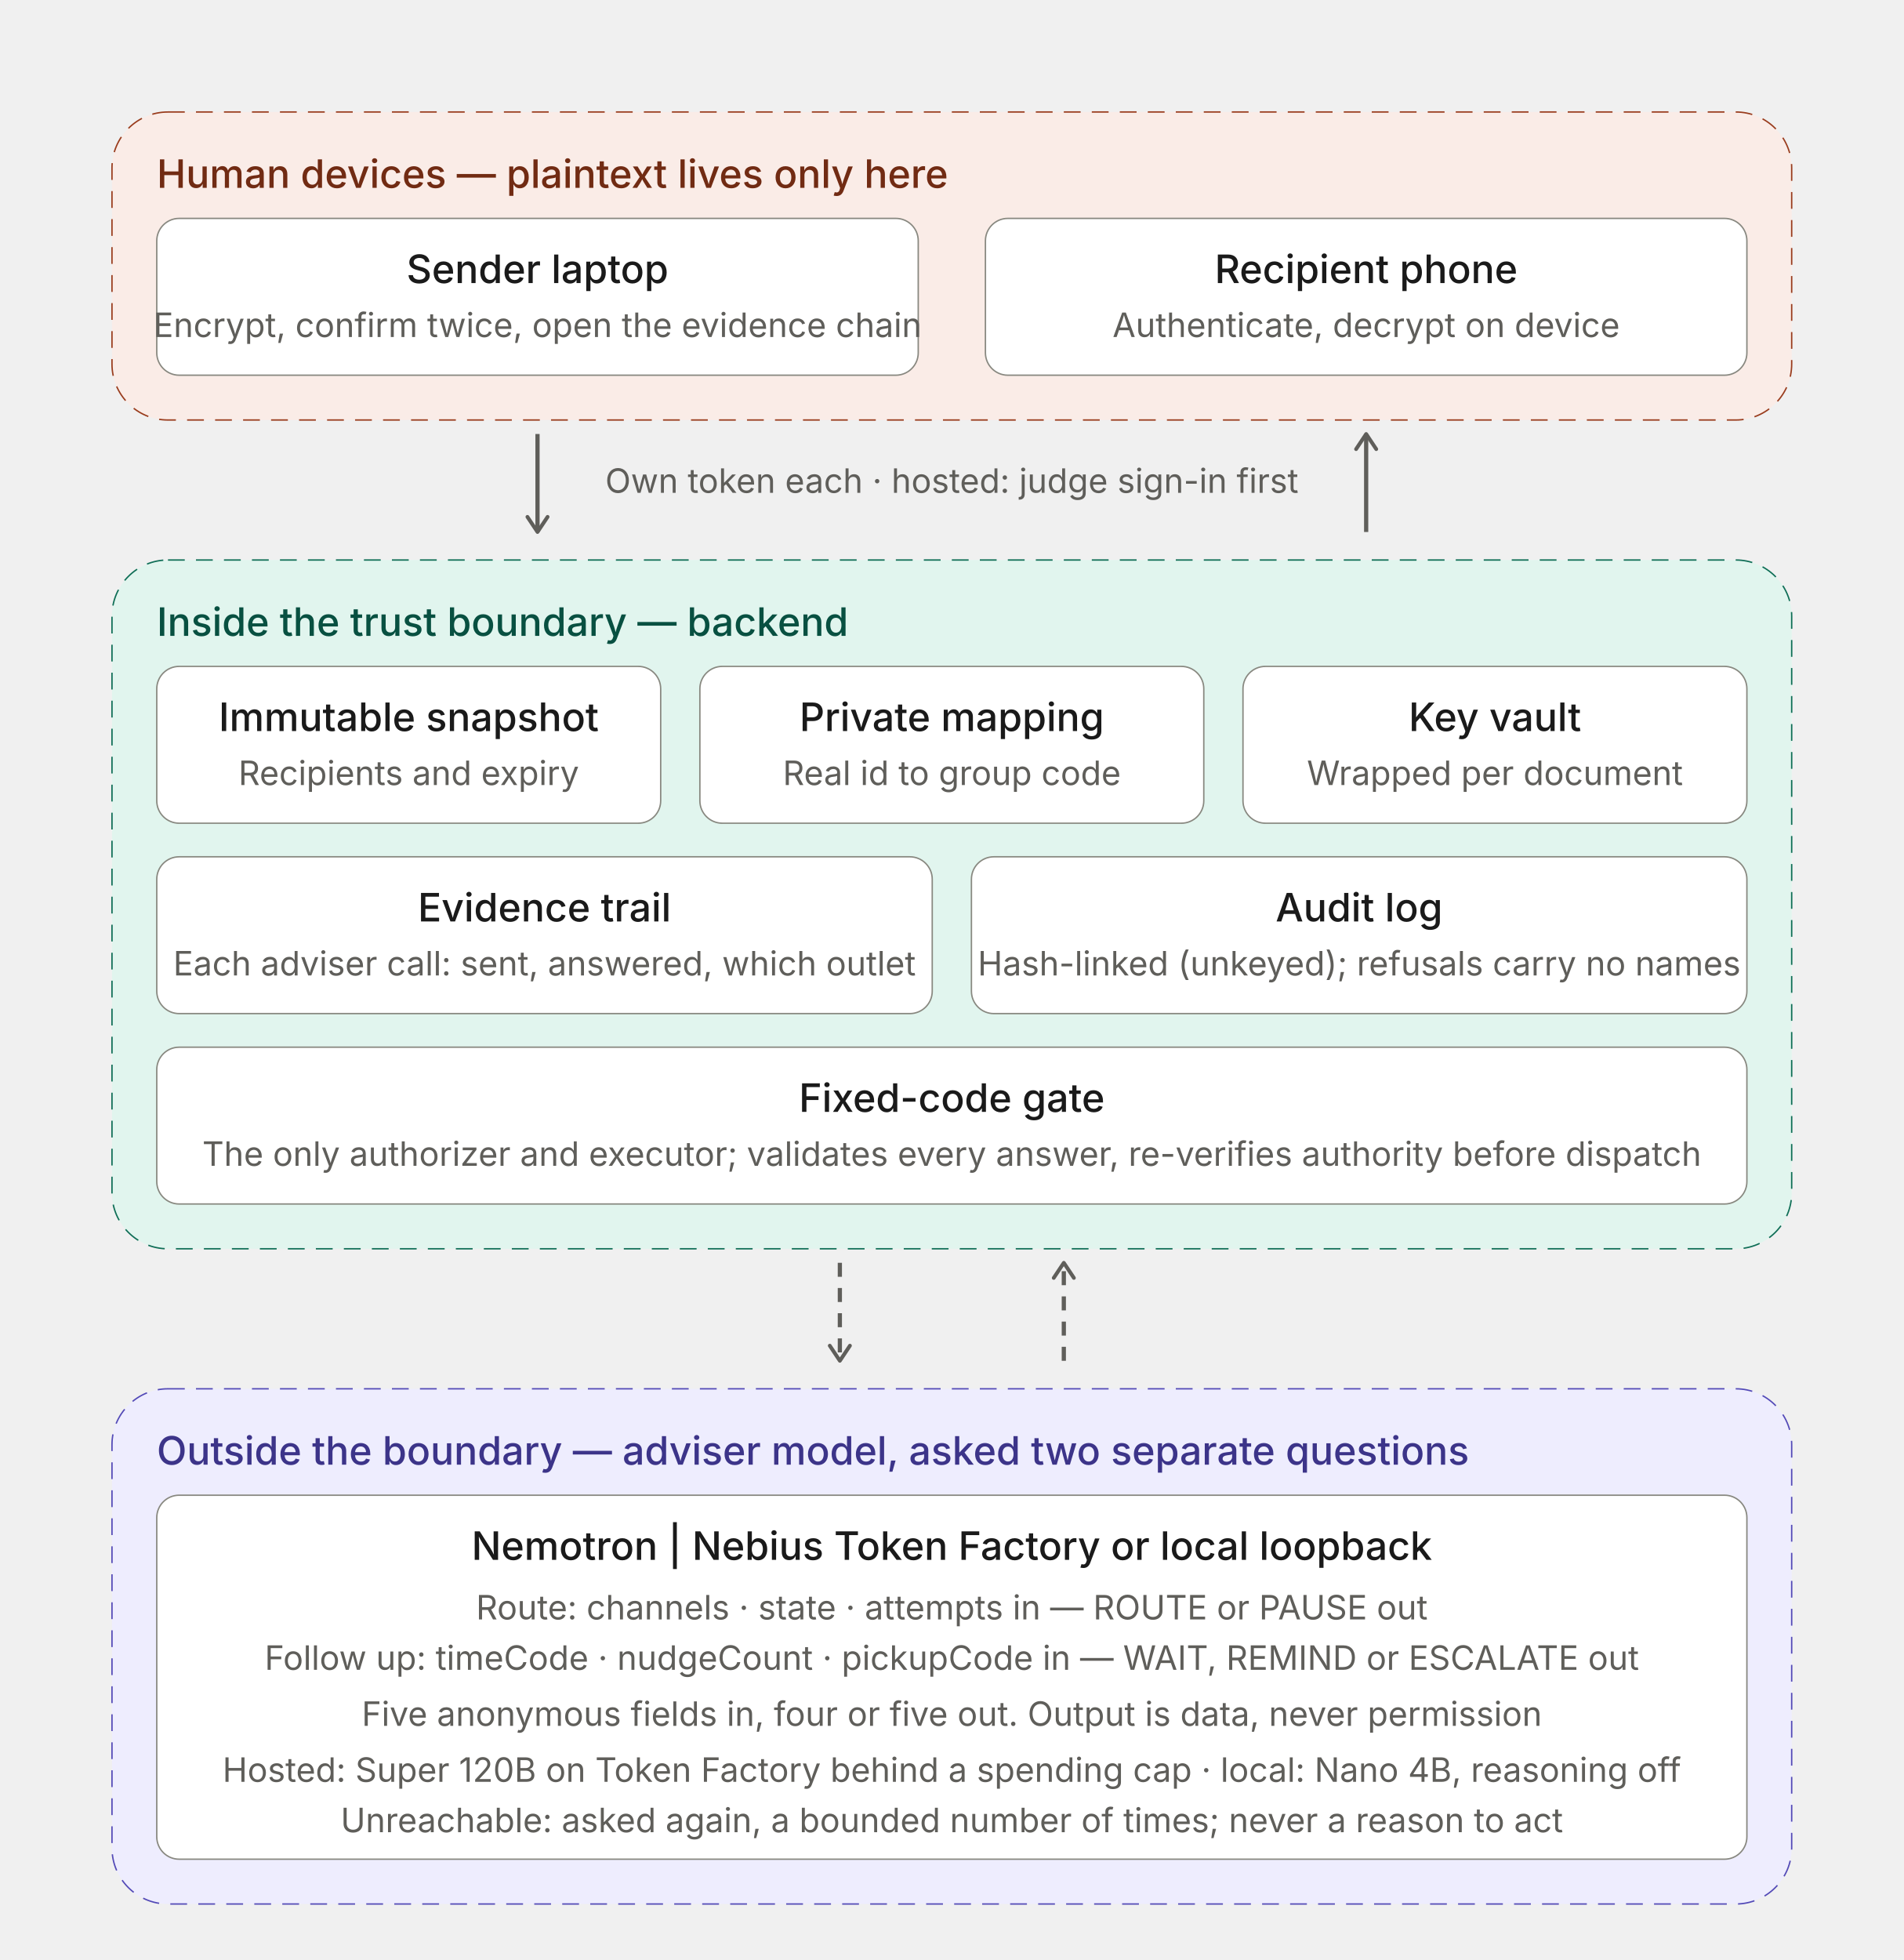
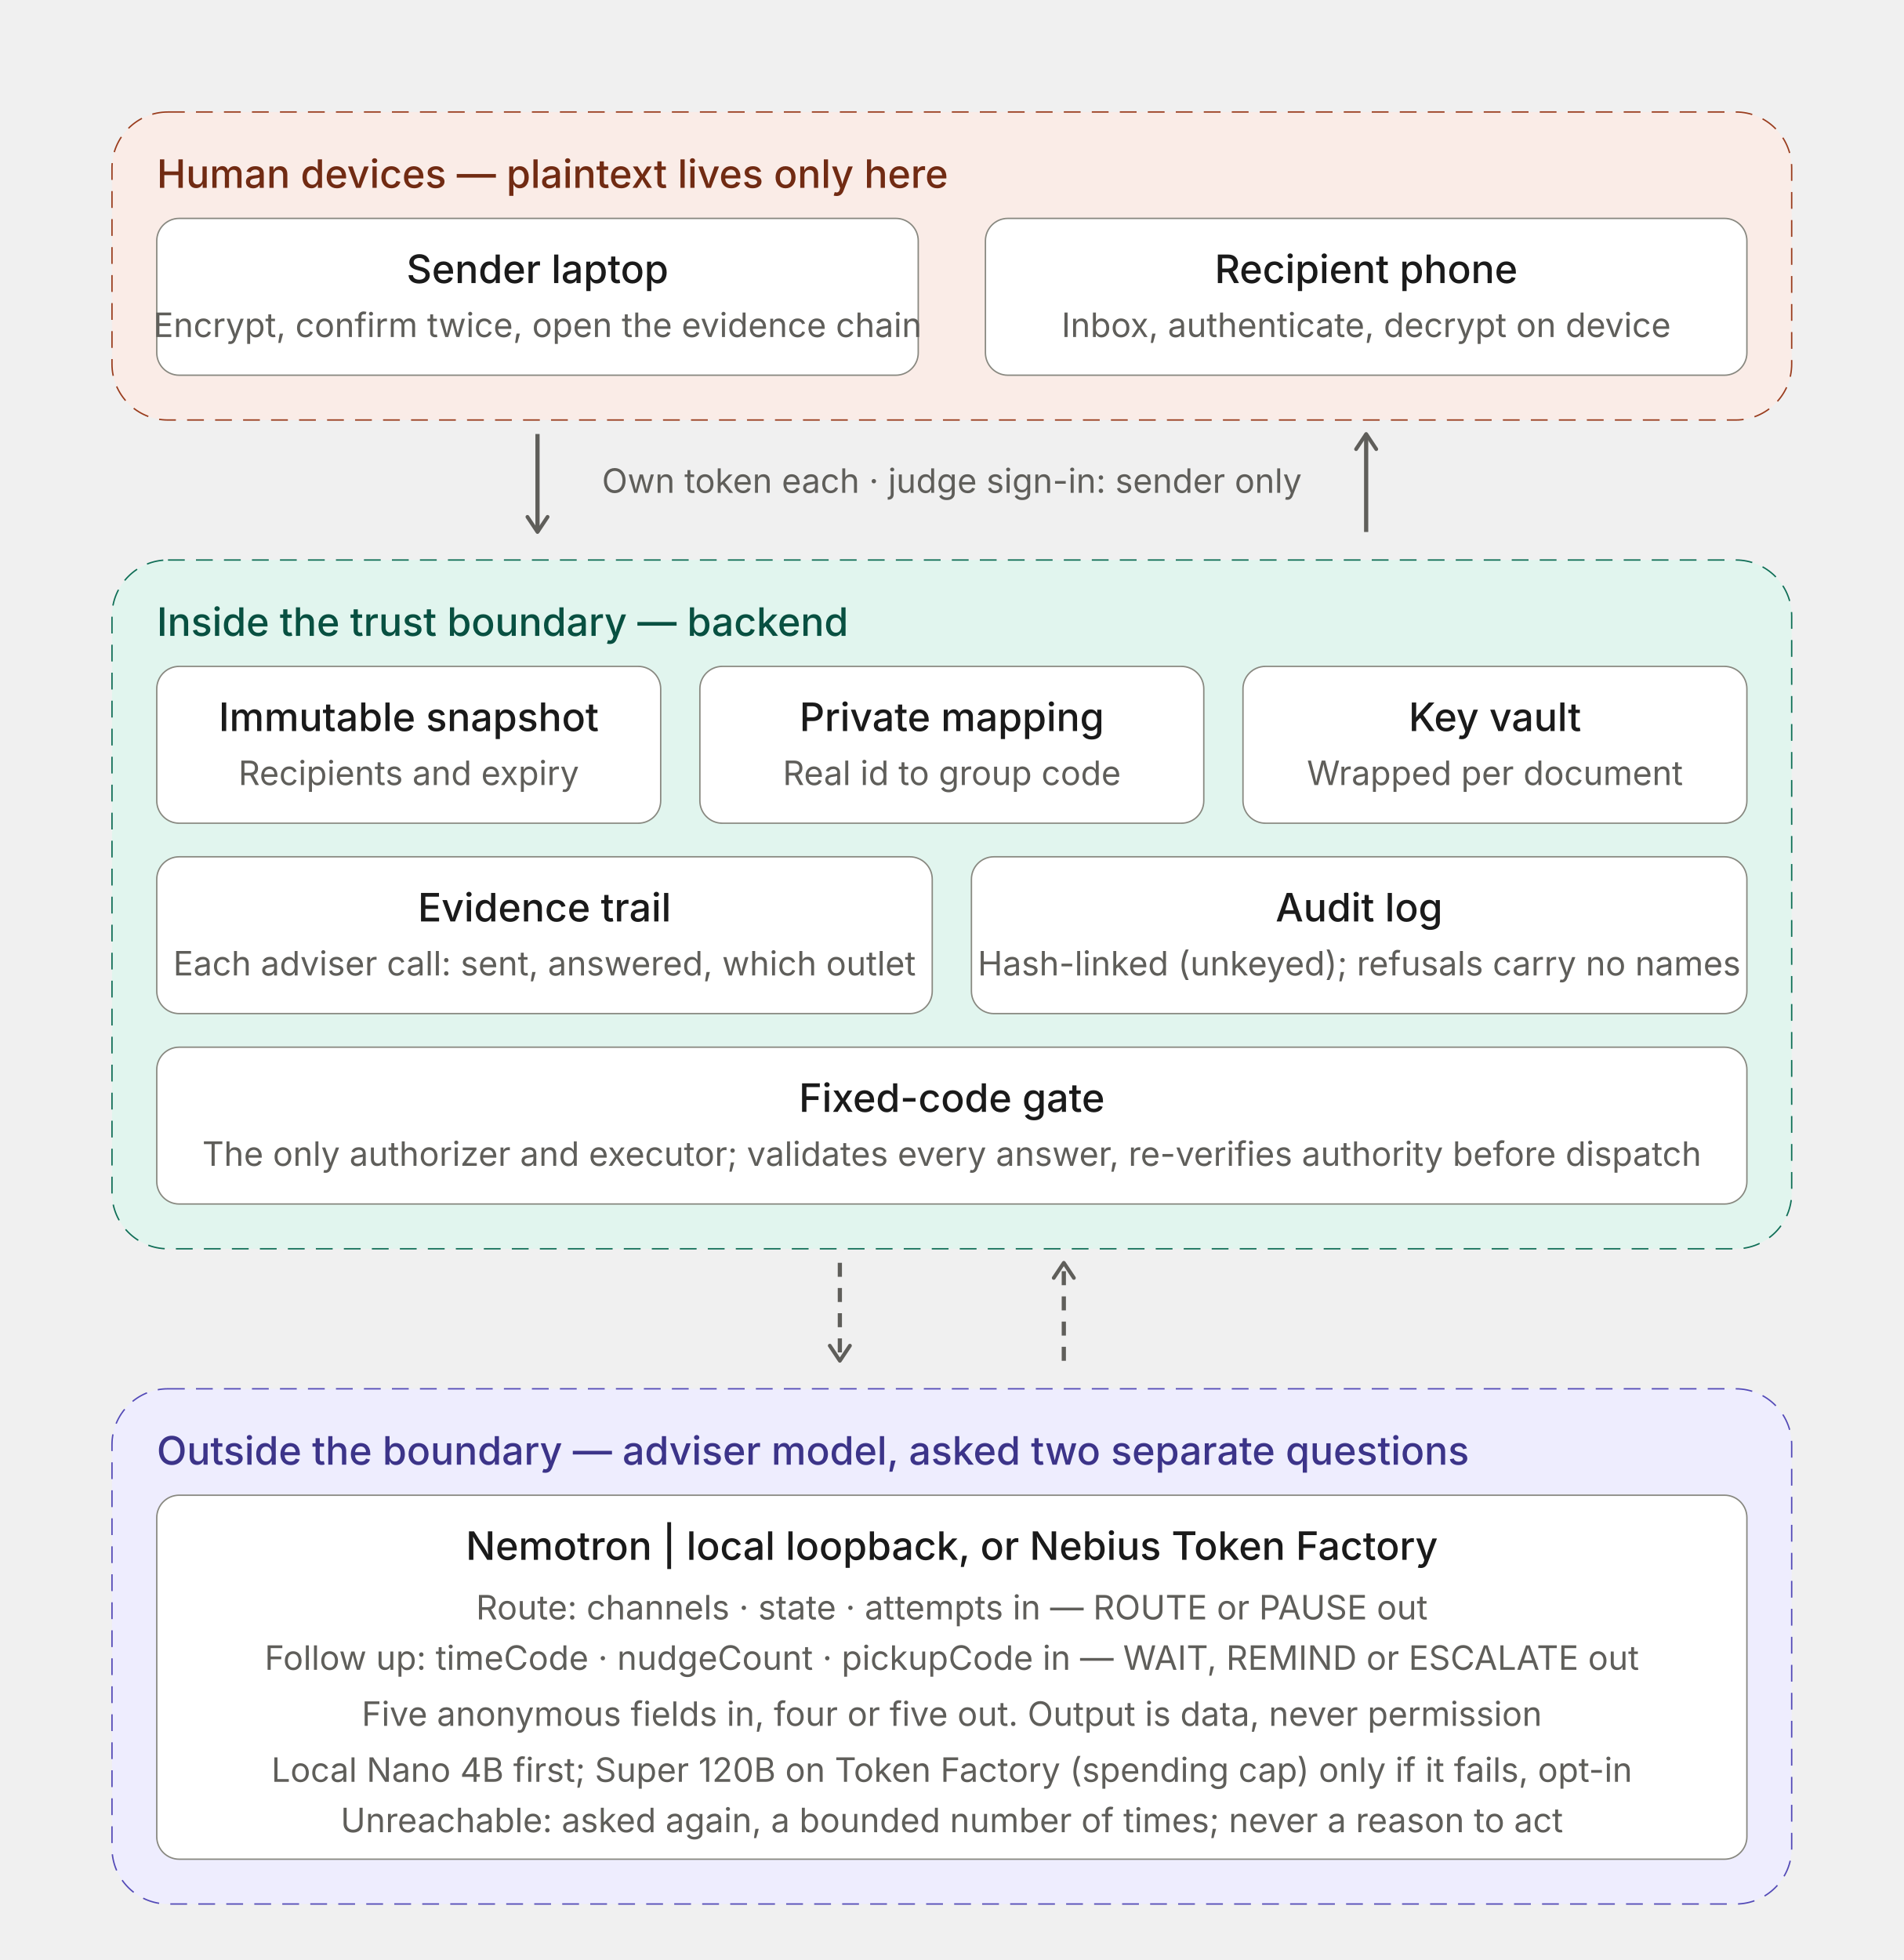
<svg xmlns="http://www.w3.org/2000/svg" width="100%" viewBox="0 0 680 700" role="img">
  <style>
    text { font-family: -apple-system, "Helvetica Neue", Inter, system-ui, sans-serif; }
    .ts { font-size: 12px; fill: #5f5e5a; }
    .th { font-size: 14px; font-weight: 500; fill: #1a1a1a; }
    .box { fill: #ffffff; stroke: #888880; stroke-width: 0.5; }
    .arr { stroke: #5f5e5a; stroke-width: 1.5; fill: none; }
    .leader { stroke: #b4b2a9; stroke-width: 0.5; stroke-dasharray: 4 3; fill: none; }
    .c-teal   &gt; rect { fill: #E1F5EE; stroke: #0F6E56; } .c-teal   &gt; text { fill: #085041; }
    .c-coral  &gt; rect { fill: #FAECE7; stroke: #993C1D; } .c-coral  &gt; text { fill: #712B13; }
    .c-purple &gt; rect { fill: #EEEDFE; stroke: #534AB7; } .c-purple &gt; text { fill: #3C3489; }
    .c-gray   &gt; rect { fill: #F1EFE8; stroke: #5F5E5A; } .c-gray   &gt; text { fill: #444441; }
    .c-amber  &gt; rect { fill: #FAEEDA; stroke: #854F0B; } .c-amber  &gt; text { fill: #633806; }
    .c-red    &gt; rect { fill: #FCEBEB; stroke: #A32D2D; } .c-red    &gt; text { fill: #791F1F; }
  </style>
  <defs>
    <marker id="a" viewBox="0 0 10 10" refX="8" refY="5" markerWidth="6" markerHeight="6" orient="auto-start-reverse">
      <path d="M2 1L8 5L2 9" fill="none" stroke="context-stroke" stroke-width="1.5" stroke-linecap="round" stroke-linejoin="round" />
    </marker>
  </defs>
  <g class="c-coral">
    <rect x="40" y="40" width="600" height="110" rx="20" stroke-width="0.5" stroke-dasharray="6 4" />
    <text class="th" x="56" y="62" dominant-baseline="central">Human devices — plaintext lives only here</text>
  </g>
  <g>
    <rect class="box" x="56" y="78" width="272" height="56" rx="8" />
    <text class="th" x="192" y="96" text-anchor="middle" dominant-baseline="central">Sender laptop</text>
    <text class="ts" x="192" y="116" text-anchor="middle" dominant-baseline="central">Encrypt, confirm twice, open the evidence chain</text>
  </g>
  <g>
    <rect class="box" x="352" y="78" width="272" height="56" rx="8" />
    <text class="th" x="488" y="96" text-anchor="middle" dominant-baseline="central">Recipient phone</text>
-     <text class="ts" x="488" y="116" text-anchor="middle" dominant-baseline="central">Authenticate, decrypt on device</text>
+     <text class="ts" x="488" y="116" text-anchor="middle" dominant-baseline="central">Inbox, authenticate, decrypt on device</text>
  </g>
  <line x1="192" y1="155" x2="192" y2="190" class="arr" marker-end="url(#a)" />
  <line x1="488" y1="190" x2="488" y2="155" class="arr" marker-end="url(#a)" />
-   <text class="ts" x="340" y="176" text-anchor="middle">Own token each · hosted: judge sign-in first</text>
+   <text class="ts" x="340" y="176" text-anchor="middle">Own token each · judge sign-in: sender only</text>
  <g class="c-teal">
    <rect x="40" y="200" width="600" height="246" rx="20" stroke-width="0.5" stroke-dasharray="6 4" />
    <text class="th" x="56" y="222" dominant-baseline="central">Inside the trust boundary — backend</text>
  </g>
  <g>
    <rect class="box" x="56" y="238" width="180" height="56" rx="8" />
    <text class="th" x="146" y="256" text-anchor="middle" dominant-baseline="central">Immutable snapshot</text>
    <text class="ts" x="146" y="276" text-anchor="middle" dominant-baseline="central">Recipients and expiry</text>
  </g>
  <g>
    <rect class="box" x="250" y="238" width="180" height="56" rx="8" />
    <text class="th" x="340" y="256" text-anchor="middle" dominant-baseline="central">Private mapping</text>
    <text class="ts" x="340" y="276" text-anchor="middle" dominant-baseline="central">Real id to group code</text>
  </g>
  <g>
    <rect class="box" x="444" y="238" width="180" height="56" rx="8" />
    <text class="th" x="534" y="256" text-anchor="middle" dominant-baseline="central">Key vault</text>
    <text class="ts" x="534" y="276" text-anchor="middle" dominant-baseline="central">Wrapped per document</text>
  </g>
  <g>
    <rect class="box" x="56" y="306" width="277" height="56" rx="8" />
    <text class="th" x="194.5" y="324" text-anchor="middle" dominant-baseline="central">Evidence trail</text>
    <text class="ts" x="194.5" y="344" text-anchor="middle" dominant-baseline="central">Each adviser call: sent, answered, which outlet</text>
  </g>
  <g>
    <rect class="box" x="347" y="306" width="277" height="56" rx="8" />
    <text class="th" x="485.5" y="324" text-anchor="middle" dominant-baseline="central">Audit log</text>
    <text class="ts" x="485.5" y="344" text-anchor="middle" dominant-baseline="central">Hash-linked (unkeyed); refusals carry no names</text>
  </g>
  <g>
    <rect class="box" x="56" y="374" width="568" height="56" rx="8" />
    <text class="th" x="340" y="392" text-anchor="middle" dominant-baseline="central">Fixed-code gate</text>
    <text class="ts" x="340" y="412" text-anchor="middle" dominant-baseline="central">The only authorizer and executor; validates every answer, re-verifies authority before dispatch</text>
  </g>
  <path d="M300 451 L300 486" class="arr" stroke-dasharray="5 4" marker-end="url(#a)" />
  <path d="M380 486 L380 451" class="arr" stroke-dasharray="5 4" marker-end="url(#a)" />
  <g class="c-purple">
    <rect x="40" y="496" width="600" height="184" rx="20" stroke-width="0.5" stroke-dasharray="6 4" />
    <text class="th" x="56" y="518" dominant-baseline="central">Outside the boundary — adviser model, asked two separate questions</text>
  </g>
  <g>
    <rect class="box" x="56" y="534" width="568" height="130" rx="8" />
-     <text class="th" x="340" y="552" text-anchor="middle" dominant-baseline="central">Nemotron | Nebius Token Factory or local loopback</text>
+     <text class="th" x="340" y="552" text-anchor="middle" dominant-baseline="central">Nemotron | local loopback, or Nebius Token Factory</text>
    <text class="ts" x="340" y="574" text-anchor="middle" dominant-baseline="central">Route: channels · state · attempts in — ROUTE or PAUSE out</text>
    <text class="ts" x="340" y="592" text-anchor="middle" dominant-baseline="central">Follow up: timeCode · nudgeCount · pickupCode in — WAIT, REMIND or ESCALATE out</text>
    <text class="ts" x="340" y="612" text-anchor="middle" dominant-baseline="central">Five anonymous fields in, four or five out. Output is data, never permission</text>
-     <text class="ts" x="340" y="632" text-anchor="middle" dominant-baseline="central">Hosted: Super 120B on Token Factory behind a spending cap · local: Nano 4B, reasoning off</text>
+     <text class="ts" x="340" y="632" text-anchor="middle" dominant-baseline="central">Local Nano 4B first; Super 120B on Token Factory (spending cap) only if it fails, opt-in</text>
    <text class="ts" x="340" y="650" text-anchor="middle" dominant-baseline="central">Unreachable: asked again, a bounded number of times; never a reason to act</text>
  </g>
</svg>
